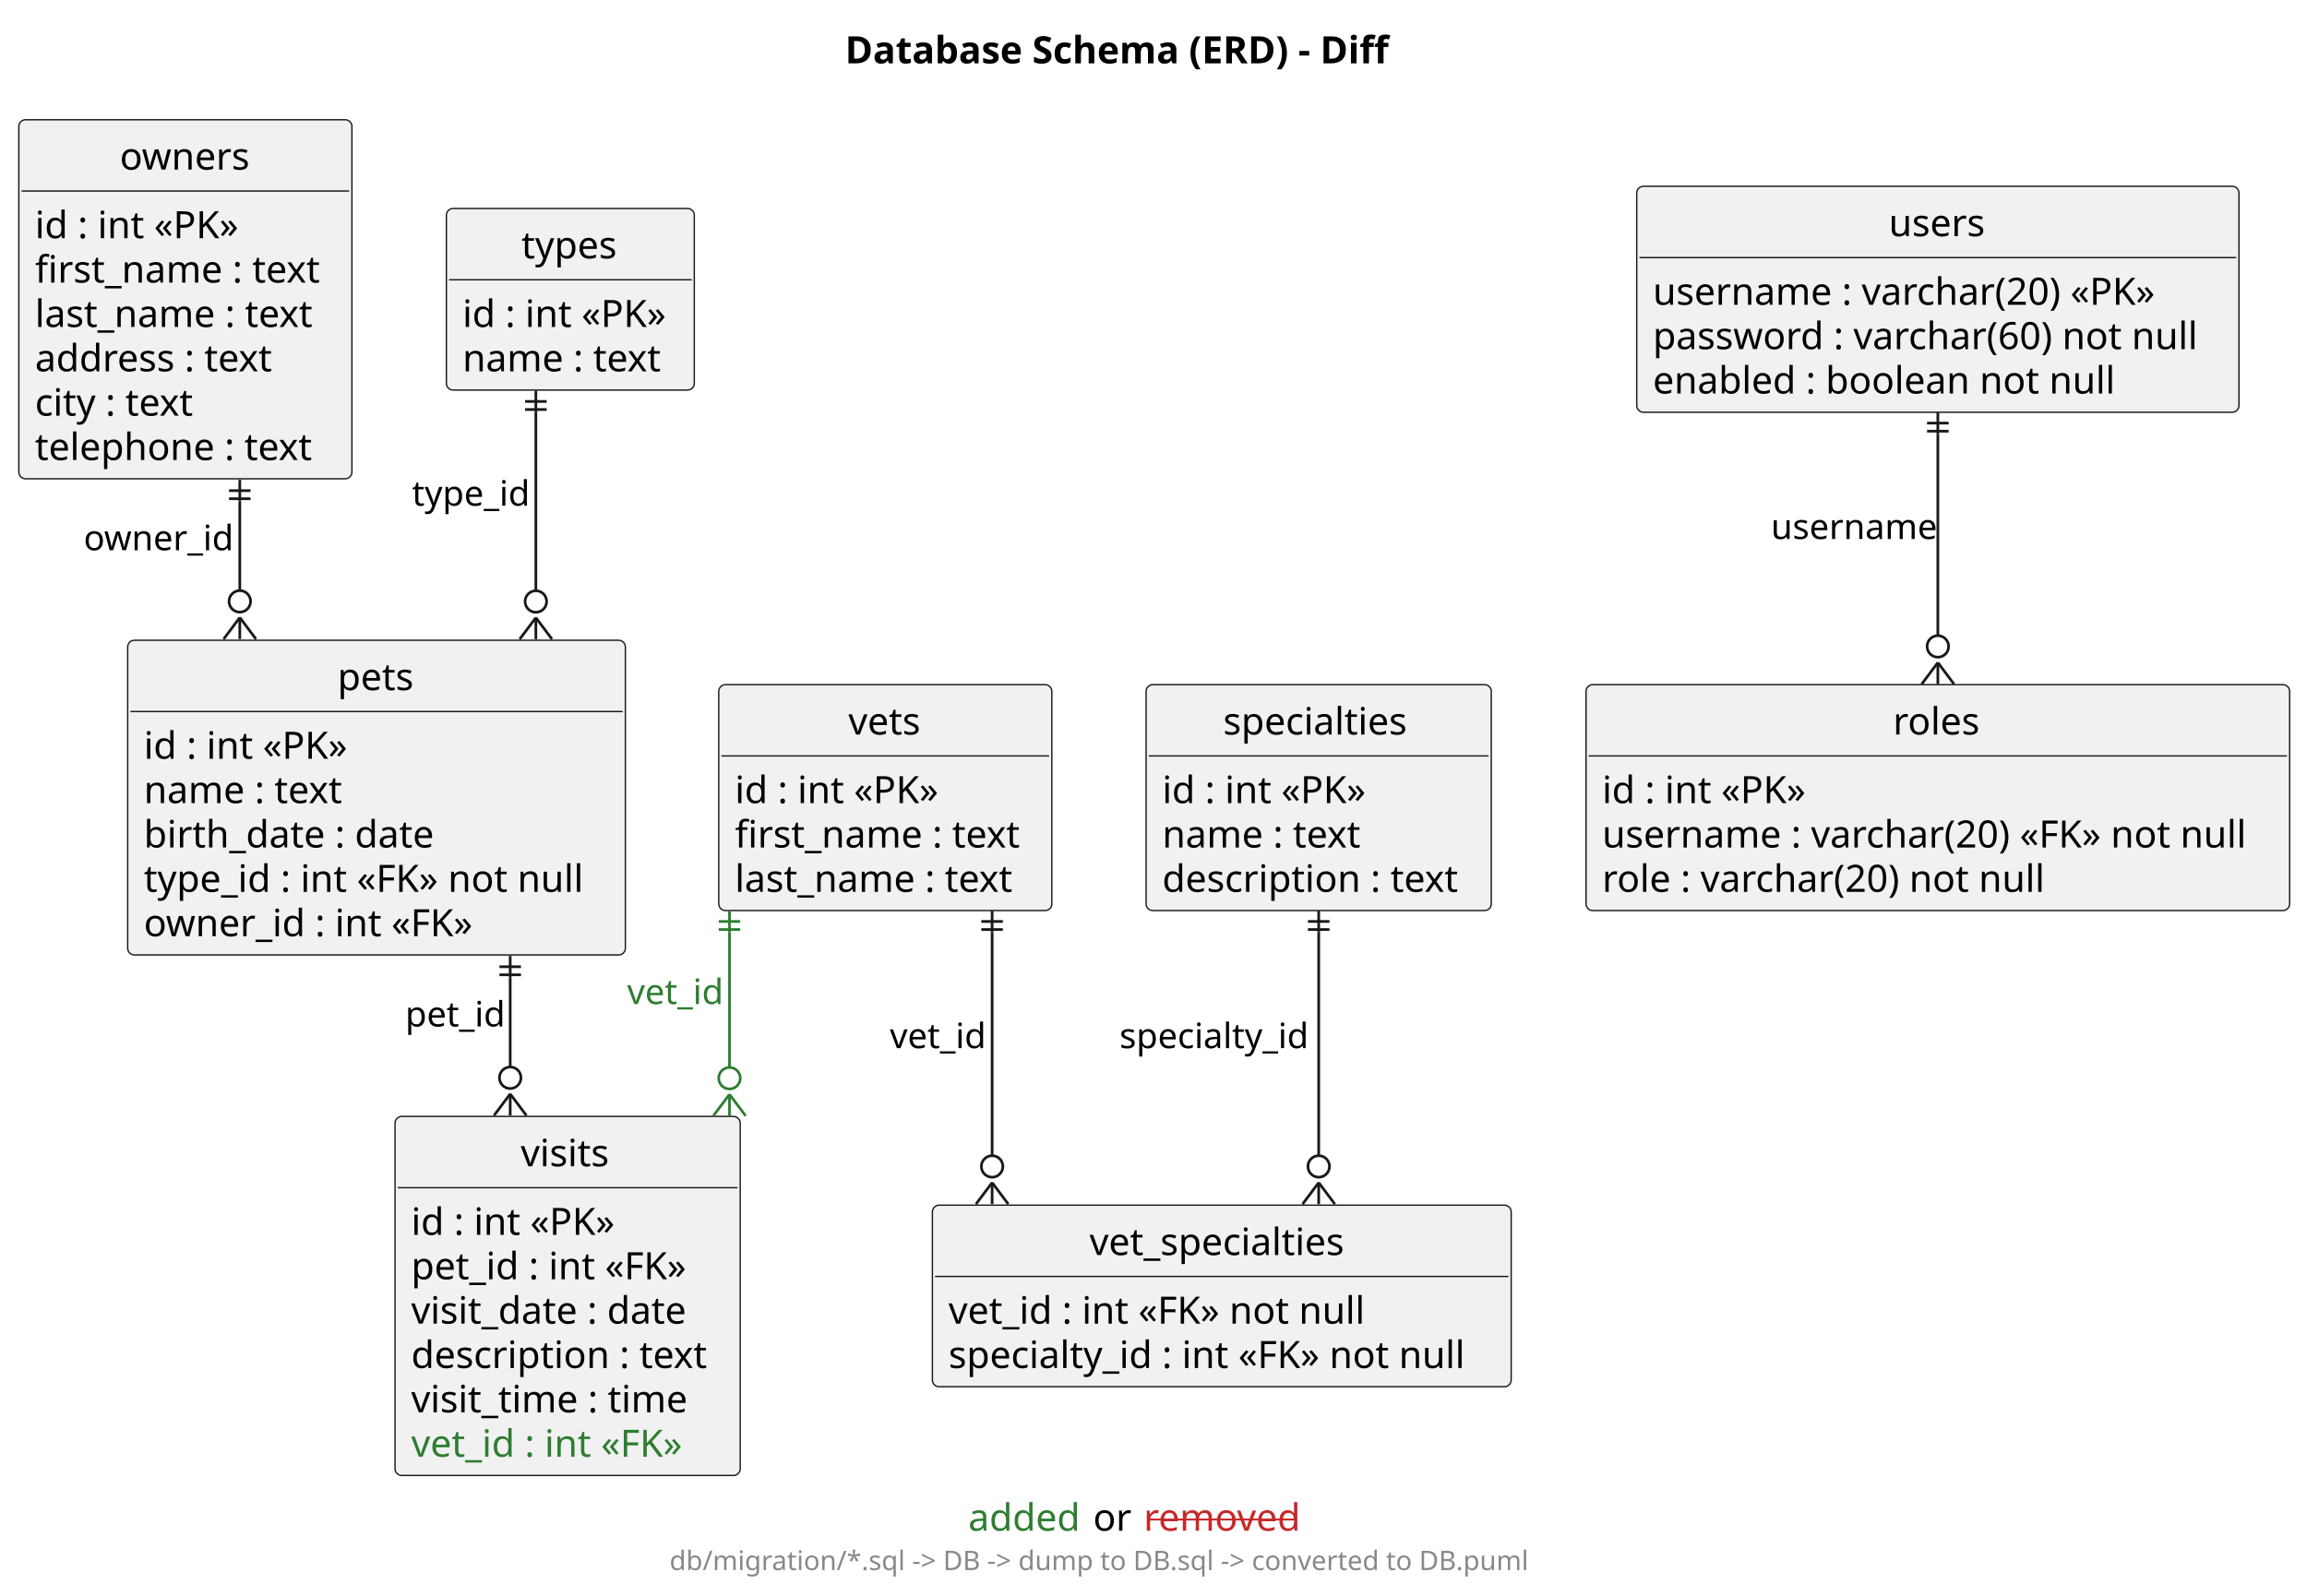
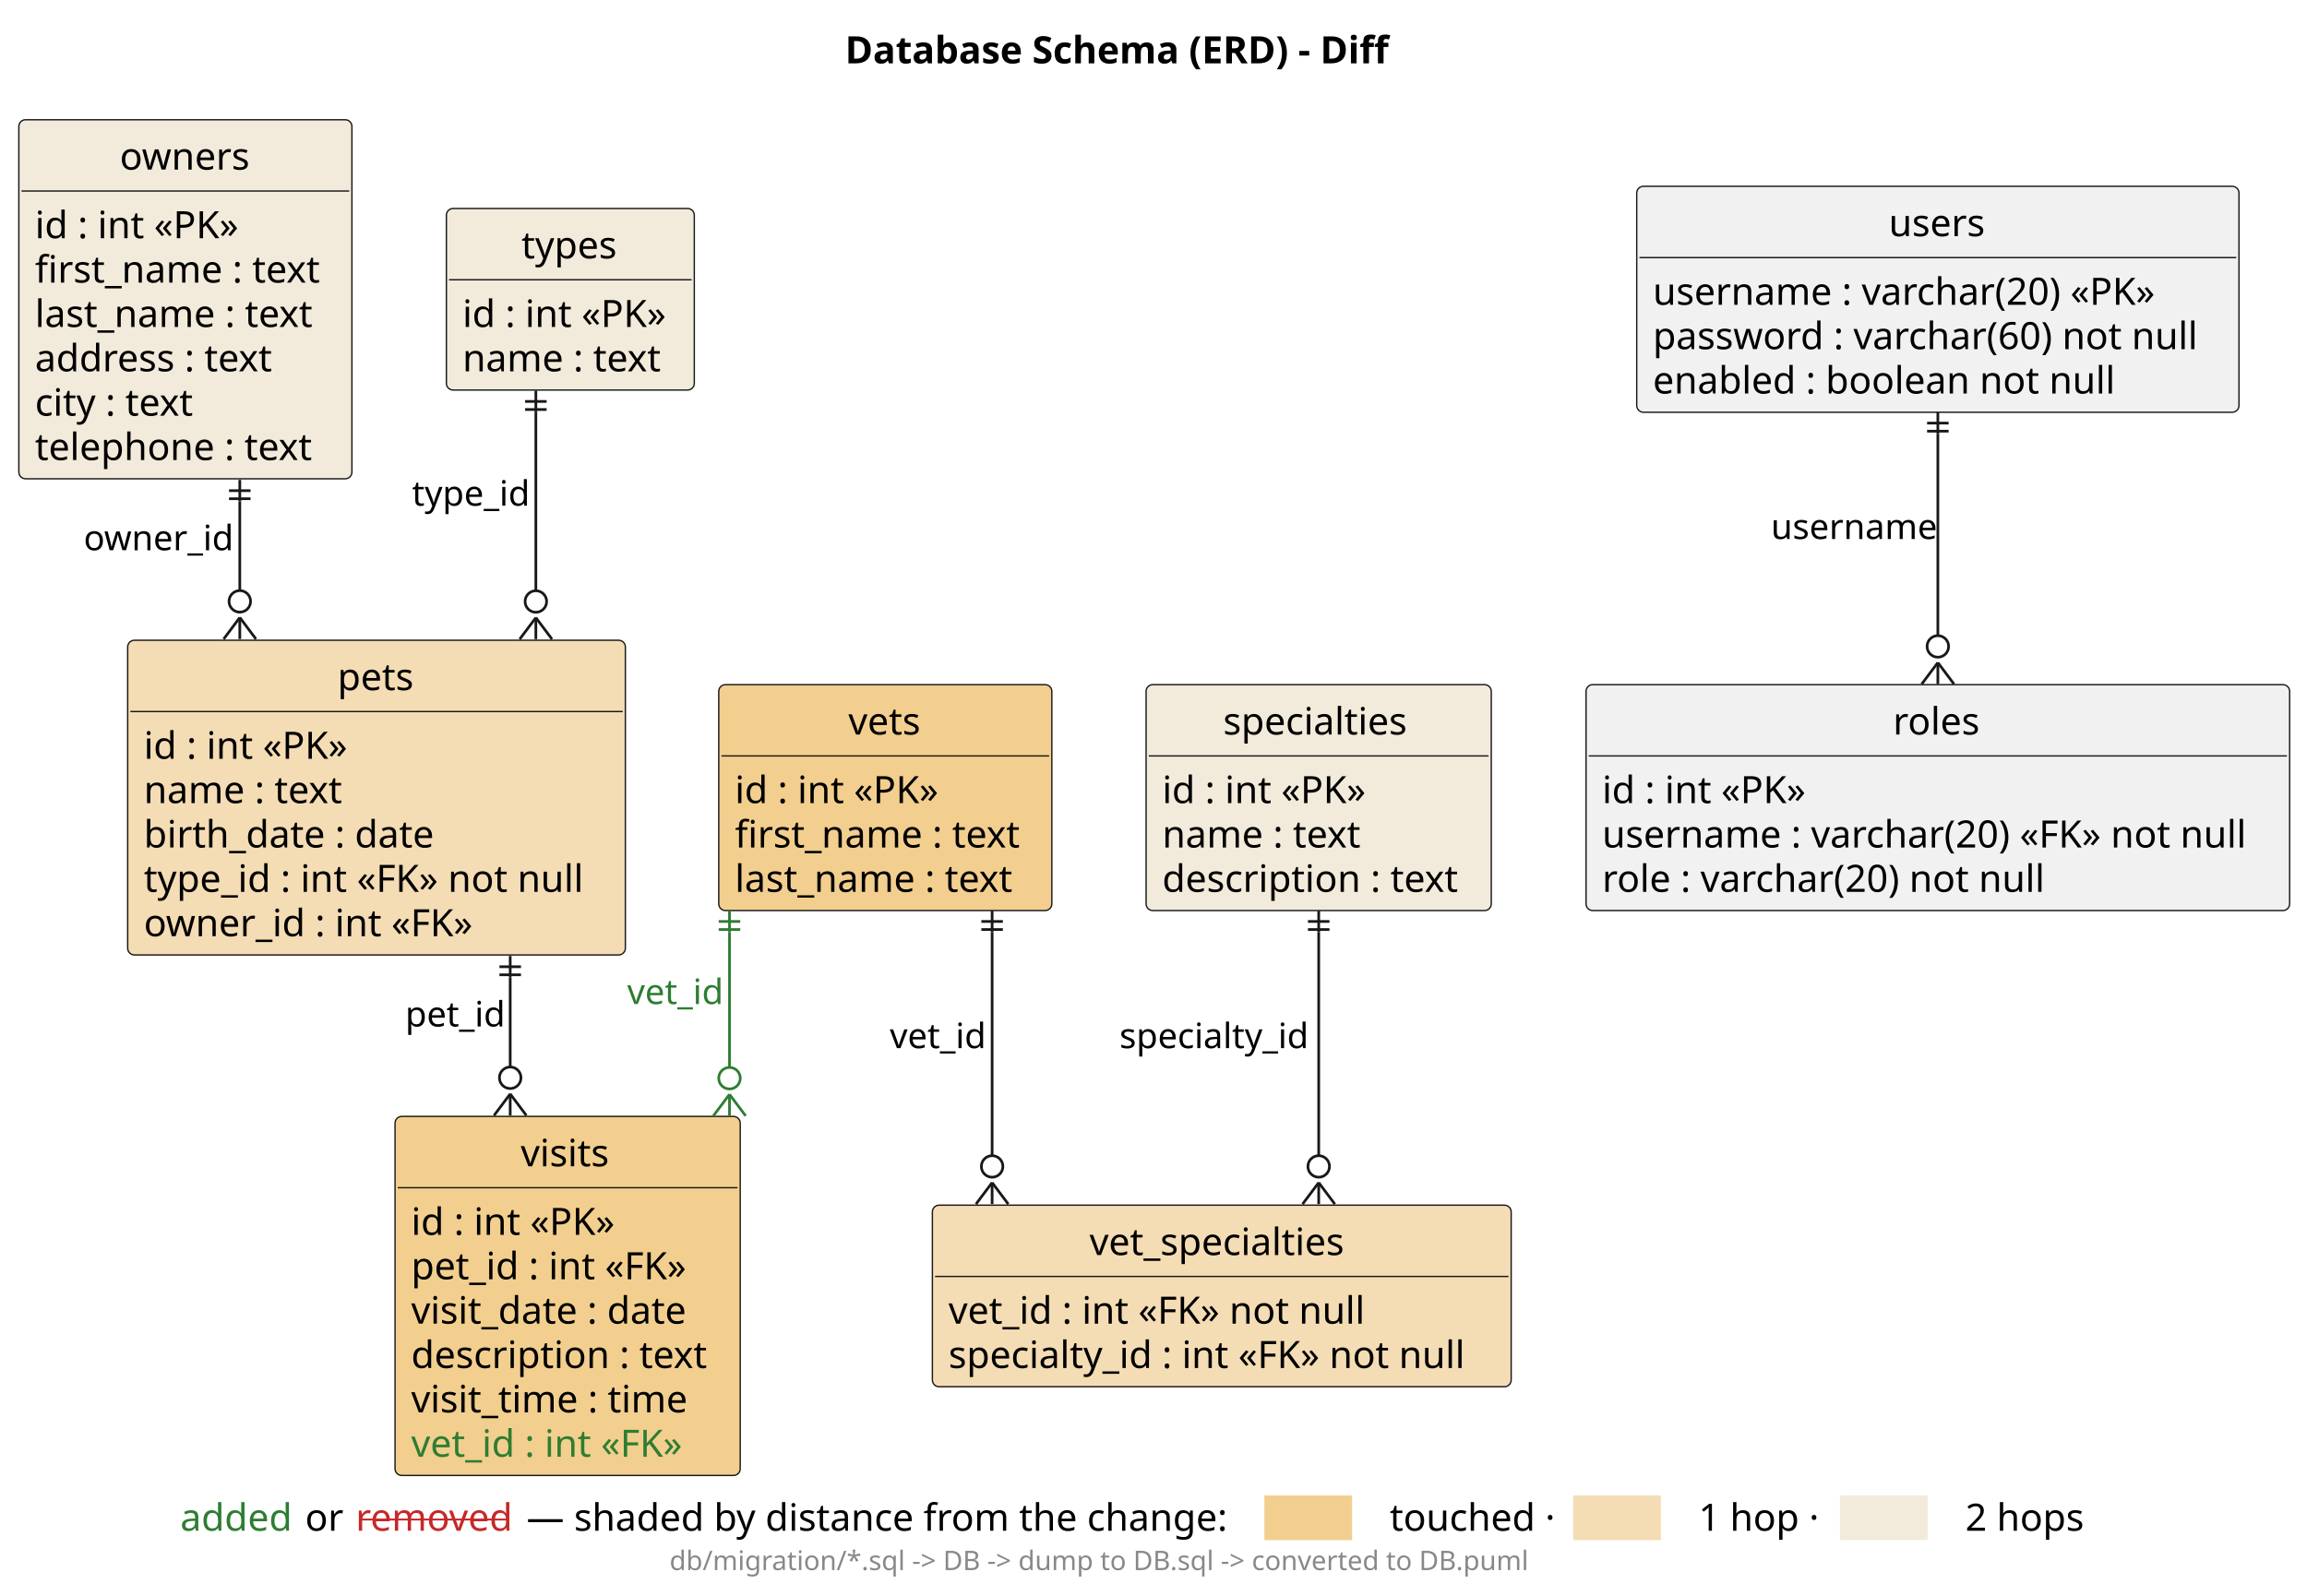
<svg xmlns="http://www.w3.org/2000/svg" contentStyleType="text/css" data-diagram-type="CLASS" height="593px" preserveAspectRatio="none" style="width:857px;height:593px;background:#FFFFFF;" version="1.1" viewBox="0 0 857 593" width="857px" zoomAndPan="magnify">
  <defs />
  <g>
    <g class="title" data-source-line="3">
      <text fill="#000000" font-family="sans-serif" font-size="14" font-weight="bold" lengthAdjust="spacing" textLength="215.722" x="313.913" y="23.535">Database Schema (ERD) - Diff</text>
    </g>
    <g class="entity" data-qualified-name="owners" data-source-line="8" id="ent0002">
-       <rect fill="#F1F1F1" height="133.418" rx="2.5" ry="2.5" style="stroke:#181818;stroke-width:0.5;" width="123.733" x="7" y="44.488" />
+       <rect fill="#F2EBDB" height="133.418" rx="2.5" ry="2.5" style="stroke:#181818;stroke-width:0.5;" width="123.733" x="7" y="44.488" />
      <text fill="#000000" font-family="sans-serif" font-size="14" lengthAdjust="spacing" textLength="48.74" x="44.497" y="63.023">owners</text>
      <line style="stroke:#181818;stroke-width:0.5;" x1="8" x2="129.733" y1="70.977" y2="70.977" />
      <text fill="#000000" font-family="sans-serif" font-size="14" lengthAdjust="spacing" textLength="80.097" x="13" y="88.512">id : int «PK»</text>
      <text fill="#000000" font-family="sans-serif" font-size="14" lengthAdjust="spacing" textLength="111.733" x="13" y="105">first_name : text</text>
      <text fill="#000000" font-family="sans-serif" font-size="14" lengthAdjust="spacing" textLength="108.589" x="13" y="121.488">last_name : text</text>
      <text fill="#000000" font-family="sans-serif" font-size="14" lengthAdjust="spacing" textLength="93.304" x="13" y="137.977">address : text</text>
      <text fill="#000000" font-family="sans-serif" font-size="14" lengthAdjust="spacing" textLength="63.916" x="13" y="154.465">city : text</text>
      <text fill="#000000" font-family="sans-serif" font-size="14" lengthAdjust="spacing" textLength="107.618" x="13" y="170.953">telephone : text</text>
    </g>
    <g class="entity" data-qualified-name="pets" data-source-line="16" id="ent0003">
-       <rect fill="#F1F1F1" height="116.93" rx="2.5" ry="2.5" style="stroke:#181818;stroke-width:0.5;" width="184.881" x="47.43" y="237.908" />
+       <rect fill="#F4DCB4" height="116.93" rx="2.5" ry="2.5" style="stroke:#181818;stroke-width:0.5;" width="184.881" x="47.43" y="237.908" />
      <text fill="#000000" font-family="sans-serif" font-size="14" lengthAdjust="spacing" textLength="28.984" x="125.378" y="256.443">pets</text>
      <line style="stroke:#181818;stroke-width:0.5;" x1="48.43" x2="231.311" y1="264.397" y2="264.397" />
      <text fill="#000000" font-family="sans-serif" font-size="14" lengthAdjust="spacing" textLength="80.097" x="53.43" y="281.932">id : int «PK»</text>
      <text fill="#000000" font-family="sans-serif" font-size="14" lengthAdjust="spacing" textLength="77.438" x="53.43" y="298.42">name : text</text>
      <text fill="#000000" font-family="sans-serif" font-size="14" lengthAdjust="spacing" textLength="111.959" x="53.43" y="314.908">birth_date : date</text>
      <text fill="#000000" font-family="sans-serif" font-size="14" lengthAdjust="spacing" textLength="172.881" x="53.43" y="331.397">type_id : int «FK» not null</text>
      <text fill="#000000" font-family="sans-serif" font-size="14" lengthAdjust="spacing" textLength="128.468" x="53.43" y="347.885">owner_id : int «FK»</text>
    </g>
    <g class="entity" data-qualified-name="roles" data-source-line="23" id="ent0004">
      <rect fill="#F1F1F1" height="83.953" rx="2.5" ry="2.5" style="stroke:#181818;stroke-width:0.5;" width="261.368" x="589.18" y="254.398" />
      <text fill="#000000" font-family="sans-serif" font-size="14" lengthAdjust="spacing" textLength="33.312" x="703.208" y="272.933">roles</text>
      <line style="stroke:#181818;stroke-width:0.5;" x1="590.18" x2="849.548" y1="280.887" y2="280.887" />
      <text fill="#000000" font-family="sans-serif" font-size="14" lengthAdjust="spacing" textLength="80.097" x="595.18" y="298.422">id : int «PK»</text>
      <text fill="#000000" font-family="sans-serif" font-size="14" lengthAdjust="spacing" textLength="249.368" x="595.18" y="314.91">username : varchar(20) «FK» not null</text>
      <text fill="#000000" font-family="sans-serif" font-size="14" lengthAdjust="spacing" textLength="173.154" x="595.18" y="331.398">role : varchar(20) not null</text>
    </g>
    <g class="entity" data-qualified-name="specialties" data-source-line="28" id="ent0005">
-       <rect fill="#F1F1F1" height="83.953" rx="2.5" ry="2.5" style="stroke:#181818;stroke-width:0.5;" width="128.225" x="425.75" y="254.398" />
+       <rect fill="#F2EBDB" height="83.953" rx="2.5" ry="2.5" style="stroke:#181818;stroke-width:0.5;" width="128.225" x="425.75" y="254.398" />
      <text fill="#000000" font-family="sans-serif" font-size="14" lengthAdjust="spacing" textLength="70.964" x="454.38" y="272.933">specialties</text>
      <line style="stroke:#181818;stroke-width:0.5;" x1="426.75" x2="552.975" y1="280.887" y2="280.887" />
      <text fill="#000000" font-family="sans-serif" font-size="14" lengthAdjust="spacing" textLength="80.097" x="431.75" y="298.422">id : int «PK»</text>
      <text fill="#000000" font-family="sans-serif" font-size="14" lengthAdjust="spacing" textLength="77.438" x="431.75" y="314.91">name : text</text>
      <text fill="#000000" font-family="sans-serif" font-size="14" lengthAdjust="spacing" textLength="116.225" x="431.75" y="331.398">description : text</text>
    </g>
    <g class="entity" data-qualified-name="types" data-source-line="33" id="ent0006">
-       <rect fill="#F1F1F1" height="67.465" rx="2.5" ry="2.5" style="stroke:#181818;stroke-width:0.5;" width="92.097" x="165.82" y="77.468" />
+       <rect fill="#F2EBDB" height="67.465" rx="2.5" ry="2.5" style="stroke:#181818;stroke-width:0.5;" width="92.097" x="165.82" y="77.468" />
      <text fill="#000000" font-family="sans-serif" font-size="14" lengthAdjust="spacing" textLength="36.299" x="193.719" y="96.003">types</text>
      <line style="stroke:#181818;stroke-width:0.5;" x1="166.82" x2="256.917" y1="103.957" y2="103.957" />
      <text fill="#000000" font-family="sans-serif" font-size="14" lengthAdjust="spacing" textLength="80.097" x="171.82" y="121.492">id : int «PK»</text>
      <text fill="#000000" font-family="sans-serif" font-size="14" lengthAdjust="spacing" textLength="77.438" x="171.82" y="137.98">name : text</text>
    </g>
    <g class="entity" data-qualified-name="users" data-source-line="37" id="ent0007">
      <rect fill="#F1F1F1" height="83.953" rx="2.5" ry="2.5" style="stroke:#181818;stroke-width:0.5;" width="223.723" x="608.01" y="69.228" />
      <text fill="#000000" font-family="sans-serif" font-size="14" lengthAdjust="spacing" textLength="36.49" x="701.626" y="87.763">users</text>
      <line style="stroke:#181818;stroke-width:0.5;" x1="609.01" x2="830.733" y1="95.717" y2="95.717" />
      <text fill="#000000" font-family="sans-serif" font-size="14" lengthAdjust="spacing" textLength="192.746" x="614.01" y="113.252">username : varchar(20) «PK»</text>
      <text fill="#000000" font-family="sans-serif" font-size="14" lengthAdjust="spacing" textLength="211.723" x="614.01" y="129.74">password : varchar(60) not null</text>
      <text fill="#000000" font-family="sans-serif" font-size="14" lengthAdjust="spacing" textLength="178.11" x="614.01" y="146.228">enabled : boolean not null</text>
    </g>
    <g class="entity" data-qualified-name="vet_specialties" data-source-line="42" id="ent0008">
-       <rect fill="#F1F1F1" height="67.465" rx="2.5" ry="2.5" style="stroke:#181818;stroke-width:0.5;" width="215.014" x="346.36" y="447.818" />
+       <rect fill="#F4DCB4" height="67.465" rx="2.5" ry="2.5" style="stroke:#181818;stroke-width:0.5;" width="215.014" x="346.36" y="447.818" />
      <text fill="#000000" font-family="sans-serif" font-size="14" lengthAdjust="spacing" textLength="98.246" x="404.744" y="466.353">vet_specialties</text>
      <line style="stroke:#181818;stroke-width:0.5;" x1="347.36" x2="560.374" y1="474.307" y2="474.307" />
      <text fill="#000000" font-family="sans-serif" font-size="14" lengthAdjust="spacing" textLength="164.001" x="352.36" y="491.842">vet_id : int «FK» not null</text>
      <text fill="#000000" font-family="sans-serif" font-size="14" lengthAdjust="spacing" textLength="203.014" x="352.36" y="508.33">specialty_id : int «FK» not null</text>
    </g>
    <g class="entity" data-qualified-name="vets" data-source-line="46" id="ent0009">
-       <rect fill="#F1F1F1" height="83.953" rx="2.5" ry="2.5" style="stroke:#181818;stroke-width:0.5;" width="123.733" x="267" y="254.398" />
+       <rect fill="#F2CF8E" height="83.953" rx="2.5" ry="2.5" style="stroke:#181818;stroke-width:0.5;" width="123.733" x="267" y="254.398" />
      <text fill="#000000" font-family="sans-serif" font-size="14" lengthAdjust="spacing" textLength="27.419" x="315.157" y="272.933">vets</text>
      <line style="stroke:#181818;stroke-width:0.5;" x1="268" x2="389.733" y1="280.887" y2="280.887" />
      <text fill="#000000" font-family="sans-serif" font-size="14" lengthAdjust="spacing" textLength="80.097" x="273" y="298.422">id : int «PK»</text>
      <text fill="#000000" font-family="sans-serif" font-size="14" lengthAdjust="spacing" textLength="111.733" x="273" y="314.91">first_name : text</text>
      <text fill="#000000" font-family="sans-serif" font-size="14" lengthAdjust="spacing" textLength="108.589" x="273" y="331.398">last_name : text</text>
    </g>
    <g class="entity" data-qualified-name="visits" data-source-line="51" id="ent0010">
-       <rect fill="#F1F1F1" height="133.418" rx="2.5" ry="2.5" style="stroke:#181818;stroke-width:0.5;" width="128.225" x="146.75" y="414.838" />
+       <rect fill="#F2CF8E" height="133.418" rx="2.5" ry="2.5" style="stroke:#181818;stroke-width:0.5;" width="128.225" x="146.75" y="414.838" />
      <text fill="#000000" font-family="sans-serif" font-size="14" lengthAdjust="spacing" textLength="34.85" x="193.438" y="433.373">visits</text>
      <line style="stroke:#181818;stroke-width:0.5;" x1="147.75" x2="273.975" y1="441.327" y2="441.327" />
      <text fill="#000000" font-family="sans-serif" font-size="14" lengthAdjust="spacing" textLength="80.097" x="152.75" y="458.862">id : int «PK»</text>
      <text fill="#000000" font-family="sans-serif" font-size="14" lengthAdjust="spacing" textLength="108.712" x="152.75" y="475.35">pet_id : int «FK»</text>
      <text fill="#000000" font-family="sans-serif" font-size="14" lengthAdjust="spacing" textLength="107.16" x="152.75" y="491.838">visit_date : date</text>
      <text fill="#000000" font-family="sans-serif" font-size="14" lengthAdjust="spacing" textLength="116.225" x="152.75" y="508.327">description : text</text>
      <text fill="#000000" font-family="sans-serif" font-size="14" lengthAdjust="spacing" textLength="108.309" x="152.75" y="524.815">visit_time : time</text>
      <text fill="#2E7D32" font-family="sans-serif" font-size="14" lengthAdjust="spacing" textLength="107.147" x="152.75" y="541.303">vet_id : int «FK»</text>
    </g>
    <g class="link" data-entity-1="ent0002" data-entity-2="ent0003" data-link-type="crowfoot" data-source-line="60" id="lnk11">
      <path codeLine="60" d="M89.08,186.318 C89.08,205.668 89.08,200.638 89.08,219.458" fill="none" id="owners-pets" style="stroke:#181818;stroke-width:1;" />
      <line style="stroke:#181818;stroke-width:1;" x1="85.08" x2="93.08" y1="182.318" y2="182.318" />
      <line style="stroke:#181818;stroke-width:1;" x1="85.08" x2="93.08" y1="185.318" y2="185.318" />
      <line style="stroke:#181818;stroke-width:1;" x1="89.08" x2="89.08" y1="186.318" y2="178.318" />
      <line style="stroke:#181818;stroke-width:1;" x1="89.08" x2="95.08" y1="229.458" y2="237.458" />
      <line style="stroke:#181818;stroke-width:1;" x1="89.08" x2="83.08" y1="229.458" y2="237.458" />
      <line style="stroke:#181818;stroke-width:1;" x1="89.08" x2="89.08" y1="229.458" y2="237.458" />
      <ellipse cx="89.08" cy="223.458" fill="none" rx="4" ry="4" style="stroke:#181818;stroke-width:1;" />
      <text fill="#000000" font-family="sans-serif" font-size="13" lengthAdjust="spacing" textLength="57.072" x="31.08" y="204.457">owner_id</text>
    </g>
    <g class="link" data-entity-1="ent0003" data-entity-2="ent0010" data-link-type="crowfoot" data-source-line="61" id="lnk12">
      <path codeLine="61" d="M189.53,363.218 C189.53,382.068 189.53,377.078 189.53,396.478" fill="none" id="pets-visits" style="stroke:#181818;stroke-width:1;" />
      <line style="stroke:#181818;stroke-width:1;" x1="185.53" x2="193.53" y1="359.218" y2="359.218" />
      <line style="stroke:#181818;stroke-width:1;" x1="185.53" x2="193.53" y1="362.218" y2="362.218" />
      <line style="stroke:#181818;stroke-width:1;" x1="189.53" x2="189.53" y1="363.218" y2="355.218" />
      <line style="stroke:#181818;stroke-width:1;" x1="189.53" x2="195.53" y1="406.478" y2="414.478" />
      <line style="stroke:#181818;stroke-width:1;" x1="189.53" x2="183.53" y1="406.478" y2="414.478" />
      <line style="stroke:#181818;stroke-width:1;" x1="189.53" x2="189.53" y1="406.478" y2="414.478" />
      <ellipse cx="189.53" cy="400.478" fill="none" rx="4" ry="4" style="stroke:#181818;stroke-width:1;" />
      <text fill="#000000" font-family="sans-serif" font-size="13" lengthAdjust="spacing" textLength="38.727" x="150.53" y="381.417">pet_id</text>
    </g>
    <g class="link" data-entity-1="ent0005" data-entity-2="ent0008" data-link-type="crowfoot" data-source-line="62" id="lnk13">
      <path codeLine="62" d="M489.87,346.398 C489.87,379.368 489.87,398.678 489.87,429.428" fill="none" id="specialties-vet_specialties" style="stroke:#181818;stroke-width:1;" />
      <line style="stroke:#181818;stroke-width:1;" x1="485.87" x2="493.87" y1="342.398" y2="342.398" />
      <line style="stroke:#181818;stroke-width:1;" x1="485.87" x2="493.87" y1="345.398" y2="345.398" />
      <line style="stroke:#181818;stroke-width:1;" x1="489.87" x2="489.87" y1="346.398" y2="338.398" />
      <line style="stroke:#181818;stroke-width:1;" x1="489.87" x2="495.87" y1="439.428" y2="447.428" />
      <line style="stroke:#181818;stroke-width:1;" x1="489.87" x2="483.87" y1="439.428" y2="447.428" />
      <line style="stroke:#181818;stroke-width:1;" x1="489.87" x2="489.87" y1="439.428" y2="447.428" />
      <ellipse cx="489.87" cy="433.428" fill="none" rx="4" ry="4" style="stroke:#181818;stroke-width:1;" />
      <text fill="#000000" font-family="sans-serif" font-size="13" lengthAdjust="spacing" textLength="73.499" x="415.87" y="389.477">specialty_id</text>
    </g>
    <g class="link" data-entity-1="ent0006" data-entity-2="ent0003" data-link-type="crowfoot" data-source-line="63" id="lnk14">
      <path codeLine="63" d="M199.06,153.168 C199.06,178.958 199.06,189.048 199.06,219.508" fill="none" id="types-pets" style="stroke:#181818;stroke-width:1;" />
      <line style="stroke:#181818;stroke-width:1;" x1="195.06" x2="203.06" y1="149.168" y2="149.168" />
      <line style="stroke:#181818;stroke-width:1;" x1="195.06" x2="203.06" y1="152.168" y2="152.168" />
      <line style="stroke:#181818;stroke-width:1;" x1="199.06" x2="199.06" y1="153.168" y2="145.168" />
      <line style="stroke:#181818;stroke-width:1;" x1="199.06" x2="205.06" y1="229.508" y2="237.508" />
      <line style="stroke:#181818;stroke-width:1;" x1="199.06" x2="193.06" y1="229.508" y2="237.508" />
      <line style="stroke:#181818;stroke-width:1;" x1="199.06" x2="199.06" y1="229.508" y2="237.508" />
      <ellipse cx="199.06" cy="223.508" fill="none" rx="4" ry="4" style="stroke:#181818;stroke-width:1;" />
      <text fill="#000000" font-family="sans-serif" font-size="13" lengthAdjust="spacing" textLength="45.519" x="153.06" y="187.907">type_id</text>
    </g>
    <g class="link" data-entity-1="ent0007" data-entity-2="ent0004" data-link-type="crowfoot" data-source-line="64" id="lnk15">
      <path codeLine="64" d="M719.87,161.218 C719.87,191.418 719.87,205.968 719.87,236.198" fill="none" id="users-roles" style="stroke:#181818;stroke-width:1;" />
      <line style="stroke:#181818;stroke-width:1;" x1="715.87" x2="723.87" y1="157.218" y2="157.218" />
      <line style="stroke:#181818;stroke-width:1;" x1="715.87" x2="723.87" y1="160.218" y2="160.218" />
      <line style="stroke:#181818;stroke-width:1;" x1="719.87" x2="719.87" y1="161.218" y2="153.218" />
      <line style="stroke:#181818;stroke-width:1;" x1="719.87" x2="725.87" y1="246.198" y2="254.198" />
      <line style="stroke:#181818;stroke-width:1;" x1="719.87" x2="713.87" y1="246.198" y2="254.198" />
      <line style="stroke:#181818;stroke-width:1;" x1="719.87" x2="719.87" y1="246.198" y2="254.198" />
      <ellipse cx="719.87" cy="240.198" fill="none" rx="4" ry="4" style="stroke:#181818;stroke-width:1;" />
      <text fill="#000000" font-family="sans-serif" font-size="13" lengthAdjust="spacing" textLength="61.883" x="657.87" y="200.277">username</text>
    </g>
    <g class="link" data-entity-1="ent0009" data-entity-2="ent0008" data-link-type="crowfoot" data-source-line="65" id="lnk16">
      <path codeLine="65" d="M368.55,346.398 C368.55,379.368 368.55,398.678 368.55,429.428" fill="none" id="vets-vet_specialties" style="stroke:#181818;stroke-width:1;" />
      <line style="stroke:#181818;stroke-width:1;" x1="364.55" x2="372.55" y1="342.398" y2="342.398" />
      <line style="stroke:#181818;stroke-width:1;" x1="364.55" x2="372.55" y1="345.398" y2="345.398" />
      <line style="stroke:#181818;stroke-width:1;" x1="368.55" x2="368.55" y1="346.398" y2="338.398" />
      <line style="stroke:#181818;stroke-width:1;" x1="368.55" x2="374.55" y1="439.428" y2="447.428" />
      <line style="stroke:#181818;stroke-width:1;" x1="368.55" x2="362.55" y1="439.428" y2="447.428" />
      <line style="stroke:#181818;stroke-width:1;" x1="368.55" x2="368.55" y1="439.428" y2="447.428" />
      <ellipse cx="368.55" cy="433.428" fill="none" rx="4" ry="4" style="stroke:#181818;stroke-width:1;" />
      <text fill="#000000" font-family="sans-serif" font-size="13" lengthAdjust="spacing" textLength="37.273" x="330.55" y="389.477">vet_id</text>
    </g>
    <g class="link" data-entity-1="ent0009" data-entity-2="ent0010" data-link-type="crowfoot" data-source-line="66" id="lnk17">
      <path codeLine="66" d="M270.99,346.398 C270.99,368.908 270.99,371.178 270.99,396.638" fill="none" id="vets-visits" style="stroke:#2E7D32;stroke-width:1;" />
      <line style="stroke:#2E7D32;stroke-width:1;" x1="266.99" x2="274.99" y1="342.398" y2="342.398" />
      <line style="stroke:#2E7D32;stroke-width:1;" x1="266.99" x2="274.99" y1="345.398" y2="345.398" />
      <line style="stroke:#2E7D32;stroke-width:1;" x1="270.99" x2="270.99" y1="346.398" y2="338.398" />
      <line style="stroke:#2E7D32;stroke-width:1;" x1="270.99" x2="276.99" y1="406.638" y2="414.638" />
      <line style="stroke:#2E7D32;stroke-width:1;" x1="270.99" x2="264.99" y1="406.638" y2="414.638" />
      <line style="stroke:#2E7D32;stroke-width:1;" x1="270.99" x2="270.99" y1="406.638" y2="414.638" />
      <ellipse cx="270.99" cy="400.638" fill="none" rx="4" ry="4" style="stroke:#2E7D32;stroke-width:1;" />
      <text fill="#2E7D32" font-family="sans-serif" font-size="13" lengthAdjust="spacing" textLength="37.273" x="232.99" y="373.087">vet_id</text>
    </g>
    <g class="caption" data-source-line="1">
-       <text fill="#2E7D32" font-family="sans-serif" font-size="14" lengthAdjust="spacing" textLength="41.966" x="359.67" y="568.791">added</text>
-       <text fill="#000000" font-family="sans-serif" font-size="14" lengthAdjust="spacing" textLength="14.328" x="406.065" y="568.791">or</text>
-       <text fill="#C62828" font-family="sans-serif" font-size="14" lengthAdjust="spacing" text-decoration="line-through" textLength="59.056" x="424.823" y="568.791">removed</text>
+       <text fill="#2E7D32" font-family="sans-serif" font-size="14" lengthAdjust="spacing" textLength="41.966" x="66.951" y="568.791">added</text>
+       <text fill="#000000" font-family="sans-serif" font-size="14" lengthAdjust="spacing" textLength="14.328" x="113.347" y="568.791">or</text>
+       <text fill="#C62828" font-family="sans-serif" font-size="14" lengthAdjust="spacing" text-decoration="line-through" textLength="59.056" x="132.105" y="568.791">removed</text>
+       <text fill="#000000" font-family="sans-serif" font-size="14" lengthAdjust="spacing" textLength="269.815" x="195.59" y="568.791">— shaded by distance from the change:</text>
+       <text fill="#F2CF8E" font-family="sans-serif" font-size="14" lengthAdjust="spacing" textLength="42" x="469.834" y="568.791">███</text>
+       <text fill="#000000" font-family="sans-serif" font-size="14" lengthAdjust="spacing" textLength="63.855" x="516.264" y="568.791">touched ·</text>
+       <text fill="#F4DCB4" font-family="sans-serif" font-size="14" lengthAdjust="spacing" textLength="42" x="584.548" y="568.791">███</text>
+       <text fill="#000000" font-family="sans-serif" font-size="14" lengthAdjust="spacing" textLength="48.241" x="630.978" y="568.791">1 hop ·</text>
+       <text fill="#F2EBDB" font-family="sans-serif" font-size="14" lengthAdjust="spacing" textLength="42" x="683.649" y="568.791">███</text>
+       <text fill="#000000" font-family="sans-serif" font-size="14" lengthAdjust="spacing" textLength="46.519" x="730.078" y="568.791">2 hops</text>
    </g>
    <g class="footer" data-source-line="4">
      <text fill="#888888" font-family="sans-serif" font-size="10" lengthAdjust="spacing" textLength="346.118" x="248.715" y="583.413">db/migration/*.sql -&gt; DB -&gt; dump to DB.sql -&gt; converted to DB.puml</text>
    </g>
  </g>
</svg>
